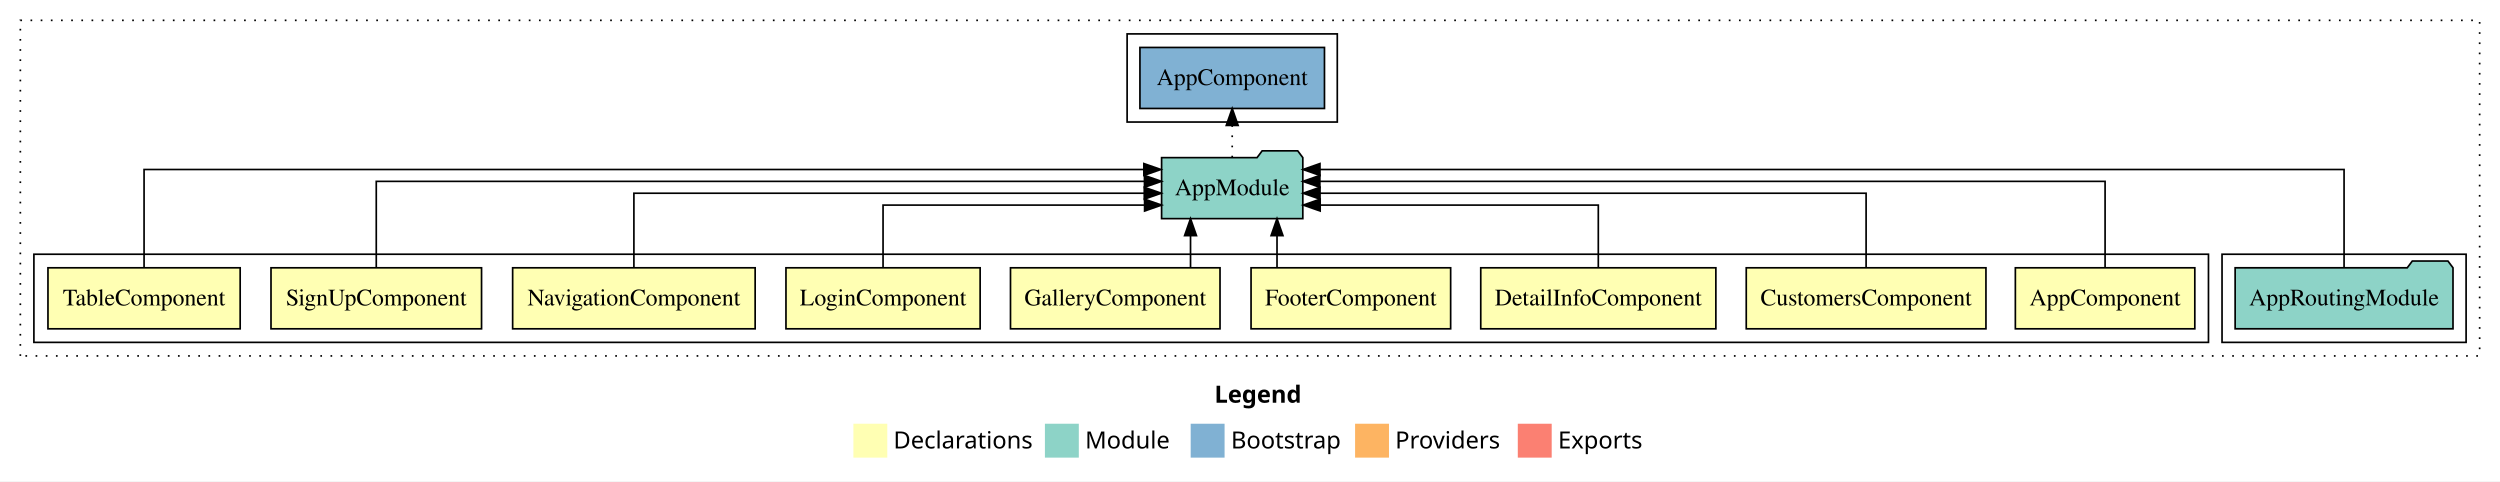
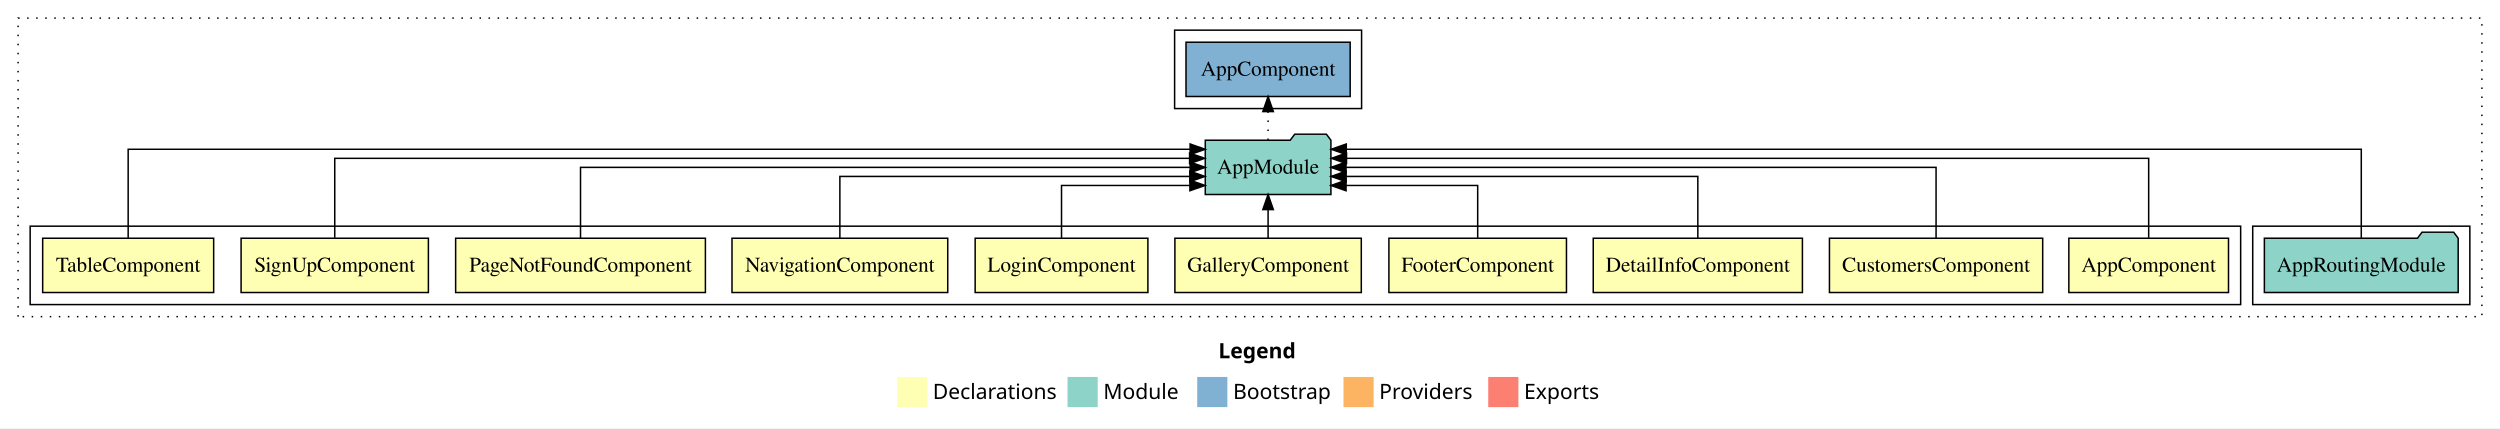
- <svg xmlns="http://www.w3.org/2000/svg" width="1475pt" height="284pt" viewBox="0.00 0.00 1475.00 284.00">
+ <svg xmlns="http://www.w3.org/2000/svg" width="1658pt" height="284pt" viewBox="0.00 0.00 1658.00 284.00">
  <g id="graph0" class="graph" transform="scale(1 1) rotate(0) translate(4 280)">
-     <polygon fill="white" stroke="transparent" points="-4,4 -4,-280 1471,-280 1471,4 -4,4" />
-     <text text-anchor="start" x="712.51" y="-42.4" font-family="sans-serif" font-weight="bold" font-size="14.00">Legend</text>
-     <polygon fill="#ffffb3" stroke="transparent" points="499.5,-10 499.5,-30 519.5,-30 519.5,-10 499.5,-10" />
-     <text text-anchor="start" x="523.13" y="-15.4" font-family="sans-serif" font-size="14.00">  Declarations</text>
-     <polygon fill="#8dd3c7" stroke="transparent" points="612.5,-10 612.5,-30 632.5,-30 632.5,-10 612.5,-10" />
-     <text text-anchor="start" x="636.23" y="-15.4" font-family="sans-serif" font-size="14.00">  Module</text>
-     <polygon fill="#80b1d3" stroke="transparent" points="698.5,-10 698.5,-30 718.5,-30 718.5,-10 698.5,-10" />
-     <text text-anchor="start" x="722.28" y="-15.4" font-family="sans-serif" font-size="14.00">  Bootstrap</text>
-     <polygon fill="#fdb462" stroke="transparent" points="795.5,-10 795.5,-30 815.5,-30 815.5,-10 795.5,-10" />
-     <text text-anchor="start" x="819.17" y="-15.4" font-family="sans-serif" font-size="14.00">  Providers</text>
-     <polygon fill="#fb8072" stroke="transparent" points="891.5,-10 891.5,-30 911.5,-30 911.5,-10 891.5,-10" />
-     <text text-anchor="start" x="915.23" y="-15.4" font-family="sans-serif" font-size="14.00">  Exports</text>
+     <polygon fill="white" stroke="transparent" points="-4,4 -4,-280 1654,-280 1654,4 -4,4" />
+     <text text-anchor="start" x="804.01" y="-42.4" font-family="sans-serif" font-weight="bold" font-size="14.00">Legend</text>
+     <polygon fill="#ffffb3" stroke="transparent" points="591,-10 591,-30 611,-30 611,-10 591,-10" />
+     <text text-anchor="start" x="614.63" y="-15.4" font-family="sans-serif" font-size="14.00">  Declarations</text>
+     <polygon fill="#8dd3c7" stroke="transparent" points="704,-10 704,-30 724,-30 724,-10 704,-10" />
+     <text text-anchor="start" x="727.73" y="-15.4" font-family="sans-serif" font-size="14.00">  Module</text>
+     <polygon fill="#80b1d3" stroke="transparent" points="790,-10 790,-30 810,-30 810,-10 790,-10" />
+     <text text-anchor="start" x="813.78" y="-15.4" font-family="sans-serif" font-size="14.00">  Bootstrap</text>
+     <polygon fill="#fdb462" stroke="transparent" points="887,-10 887,-30 907,-30 907,-10 887,-10" />
+     <text text-anchor="start" x="910.67" y="-15.4" font-family="sans-serif" font-size="14.00">  Providers</text>
+     <polygon fill="#fb8072" stroke="transparent" points="983,-10 983,-30 1003,-30 1003,-10 983,-10" />
+     <text text-anchor="start" x="1006.73" y="-15.4" font-family="sans-serif" font-size="14.00">  Exports</text>
    <g id="clust1" class="cluster">
-       <polygon fill="none" stroke="black" stroke-dasharray="1,5" points="8,-70 8,-268 1459,-268 1459,-70 8,-70" />
+       <polygon fill="none" stroke="black" stroke-dasharray="1,5" points="8,-70 8,-268 1642,-268 1642,-70 8,-70" />
    </g>
-     <g id="clust12" class="cluster">
-       <polygon fill="none" stroke="black" points="1307,-78 1307,-130 1451,-130 1451,-78 1307,-78" />
+     <g id="clust15" class="cluster">
+       <polygon fill="none" stroke="black" points="775,-208 775,-260 899,-260 899,-208 775,-208" />
    </g>
-     <g id="clust14" class="cluster">
-       <polygon fill="none" stroke="black" points="661,-208 661,-260 785,-260 785,-208 661,-208" />
+     <g id="clust13" class="cluster">
+       <polygon fill="none" stroke="black" points="1490,-78 1490,-130 1634,-130 1634,-78 1490,-78" />
    </g>
    <g id="clust2" class="cluster">
-       <polygon fill="none" stroke="black" points="16,-78 16,-130 1299,-130 1299,-78 16,-78" />
+       <polygon fill="none" stroke="black" points="16,-78 16,-130 1482,-130 1482,-78 16,-78" />
    </g>
    <g id="node1" class="node">
-       <polygon fill="#ffffb3" stroke="black" points="1290.94,-122 1185.06,-122 1185.06,-86 1290.94,-86 1290.94,-122" />
-       <text text-anchor="middle" x="1238" y="-99.8" font-family="Times,serif" font-size="14.00">AppComponent</text>
+       <polygon fill="#ffffb3" stroke="black" points="1473.94,-122 1368.06,-122 1368.06,-86 1473.94,-86 1473.94,-122" />
+       <text text-anchor="middle" x="1421" y="-99.8" font-family="Times,serif" font-size="14.00">AppComponent</text>
    </g>
-     <g id="node10" class="node">
-       <polygon fill="#8dd3c7" stroke="black" points="764.66,-187 761.66,-191 740.66,-191 737.66,-187 681.34,-187 681.34,-151 764.66,-151 764.66,-187" />
-       <text text-anchor="middle" x="723" y="-164.8" font-family="Times,serif" font-size="14.00">AppModule</text>
+     <g id="node11" class="node">
+       <polygon fill="#8dd3c7" stroke="black" points="878.66,-187 875.66,-191 854.66,-191 851.66,-187 795.34,-187 795.34,-151 878.66,-151 878.66,-187" />
+       <text text-anchor="middle" x="837" y="-164.8" font-family="Times,serif" font-size="14.00">AppModule</text>
    </g>
    <g id="edge1" class="edge">
-       <path fill="none" stroke="black" d="M1238,-122.13C1238,-142.57 1238,-173 1238,-173 1238,-173 774.71,-173 774.71,-173" />
-       <polygon fill="black" stroke="black" points="774.71,-169.5 764.71,-173 774.71,-176.5 774.71,-169.5" />
+       <path fill="none" stroke="black" d="M1421,-122.28C1421,-143.32 1421,-175 1421,-175 1421,-175 889,-175 889,-175" />
+       <polygon fill="black" stroke="black" points="889,-171.5 879,-175 889,-178.5 889,-171.5" />
    </g>
    <g id="node2" class="node">
-       <polygon fill="#ffffb3" stroke="black" points="1167.71,-122 1026.29,-122 1026.29,-86 1167.71,-86 1167.71,-122" />
-       <text text-anchor="middle" x="1097" y="-99.8" font-family="Times,serif" font-size="14.00">CustomersComponent</text>
+       <polygon fill="#ffffb3" stroke="black" points="1350.71,-122 1209.29,-122 1209.29,-86 1350.71,-86 1350.71,-122" />
+       <text text-anchor="middle" x="1280" y="-99.8" font-family="Times,serif" font-size="14.00">CustomersComponent</text>
    </g>
    <g id="edge2" class="edge">
-       <path fill="none" stroke="black" d="M1097,-122.27C1097,-140.56 1097,-166 1097,-166 1097,-166 774.81,-166 774.81,-166" />
-       <polygon fill="black" stroke="black" points="774.81,-162.5 764.81,-166 774.81,-169.5 774.81,-162.5" />
+       <path fill="none" stroke="black" d="M1280,-122.11C1280,-141.34 1280,-169 1280,-169 1280,-169 888.68,-169 888.68,-169" />
+       <polygon fill="black" stroke="black" points="888.68,-165.5 878.68,-169 888.68,-172.5 888.68,-165.5" />
    </g>
    <g id="node3" class="node">
-       <polygon fill="#ffffb3" stroke="black" points="1008.36,-122 869.64,-122 869.64,-86 1008.36,-86 1008.36,-122" />
-       <text text-anchor="middle" x="939" y="-99.8" font-family="Times,serif" font-size="14.00">DetailInfoComponent</text>
+       <polygon fill="#ffffb3" stroke="black" points="1191.36,-122 1052.64,-122 1052.64,-86 1191.36,-86 1191.36,-122" />
+       <text text-anchor="middle" x="1122" y="-99.8" font-family="Times,serif" font-size="14.00">DetailInfoComponent</text>
    </g>
    <g id="edge3" class="edge">
-       <path fill="none" stroke="black" d="M939,-122.01C939,-138.05 939,-159 939,-159 939,-159 774.9,-159 774.9,-159" />
-       <polygon fill="black" stroke="black" points="774.9,-155.5 764.9,-159 774.9,-162.5 774.9,-155.5" />
+       <path fill="none" stroke="black" d="M1122,-122.02C1122,-139.37 1122,-163 1122,-163 1122,-163 888.75,-163 888.75,-163" />
+       <polygon fill="black" stroke="black" points="888.75,-159.5 878.75,-163 888.75,-166.5 888.75,-159.5" />
    </g>
    <g id="node4" class="node">
-       <polygon fill="#ffffb3" stroke="black" points="851.88,-122 734.12,-122 734.12,-86 851.88,-86 851.88,-122" />
-       <text text-anchor="middle" x="793" y="-99.8" font-family="Times,serif" font-size="14.00">FooterComponent</text>
+       <polygon fill="#ffffb3" stroke="black" points="1034.88,-122 917.12,-122 917.12,-86 1034.88,-86 1034.88,-122" />
+       <text text-anchor="middle" x="976" y="-99.8" font-family="Times,serif" font-size="14.00">FooterComponent</text>
    </g>
    <g id="edge4" class="edge">
-       <path fill="none" stroke="black" d="M749.44,-122.11C749.44,-122.11 749.44,-140.99 749.44,-140.99" />
-       <polygon fill="black" stroke="black" points="745.94,-140.99 749.44,-150.99 752.94,-140.99 745.94,-140.99" />
+       <path fill="none" stroke="black" d="M976,-122.24C976,-137.57 976,-157 976,-157 976,-157 888.7,-157 888.7,-157" />
+       <polygon fill="black" stroke="black" points="888.7,-153.5 878.7,-157 888.7,-160.5 888.7,-153.5" />
    </g>
    <g id="node5" class="node">
-       <polygon fill="#ffffb3" stroke="black" points="715.81,-122 592.19,-122 592.19,-86 715.81,-86 715.81,-122" />
-       <text text-anchor="middle" x="654" y="-99.8" font-family="Times,serif" font-size="14.00">GalleryComponent</text>
+       <polygon fill="#ffffb3" stroke="black" points="898.81,-122 775.19,-122 775.19,-86 898.81,-86 898.81,-122" />
+       <text text-anchor="middle" x="837" y="-99.8" font-family="Times,serif" font-size="14.00">GalleryComponent</text>
    </g>
    <g id="edge5" class="edge">
-       <path fill="none" stroke="black" d="M698.41,-122.11C698.41,-122.11 698.41,-140.99 698.41,-140.99" />
-       <polygon fill="black" stroke="black" points="694.91,-140.99 698.41,-150.99 701.91,-140.99 694.91,-140.99" />
+       <path fill="none" stroke="black" d="M837,-122.11C837,-122.11 837,-140.99 837,-140.99" />
+       <polygon fill="black" stroke="black" points="833.5,-140.99 837,-150.99 840.5,-140.99 833.5,-140.99" />
    </g>
    <g id="node6" class="node">
-       <polygon fill="#ffffb3" stroke="black" points="574.28,-122 459.72,-122 459.72,-86 574.28,-86 574.28,-122" />
-       <text text-anchor="middle" x="517" y="-99.8" font-family="Times,serif" font-size="14.00">LoginComponent</text>
+       <polygon fill="#ffffb3" stroke="black" points="757.28,-122 642.72,-122 642.72,-86 757.28,-86 757.28,-122" />
+       <text text-anchor="middle" x="700" y="-99.8" font-family="Times,serif" font-size="14.00">LoginComponent</text>
    </g>
    <g id="edge6" class="edge">
-       <path fill="none" stroke="black" d="M517,-122.01C517,-138.05 517,-159 517,-159 517,-159 671.31,-159 671.31,-159" />
-       <polygon fill="black" stroke="black" points="671.31,-162.5 681.31,-159 671.31,-155.5 671.31,-162.5" />
+       <path fill="none" stroke="black" d="M700,-122.24C700,-137.57 700,-157 700,-157 700,-157 785.15,-157 785.15,-157" />
+       <polygon fill="black" stroke="black" points="785.15,-160.5 795.15,-157 785.15,-153.5 785.15,-160.5" />
    </g>
    <g id="node7" class="node">
-       <polygon fill="#ffffb3" stroke="black" points="441.54,-122 298.46,-122 298.46,-86 441.54,-86 441.54,-122" />
-       <text text-anchor="middle" x="370" y="-99.8" font-family="Times,serif" font-size="14.00">NavigationComponent</text>
+       <polygon fill="#ffffb3" stroke="black" points="624.54,-122 481.46,-122 481.46,-86 624.54,-86 624.54,-122" />
+       <text text-anchor="middle" x="553" y="-99.8" font-family="Times,serif" font-size="14.00">NavigationComponent</text>
    </g>
    <g id="edge7" class="edge">
-       <path fill="none" stroke="black" d="M370,-122.27C370,-140.56 370,-166 370,-166 370,-166 671.12,-166 671.12,-166" />
-       <polygon fill="black" stroke="black" points="671.12,-169.5 681.12,-166 671.12,-162.5 671.12,-169.5" />
+       <path fill="none" stroke="black" d="M553,-122.02C553,-139.37 553,-163 553,-163 553,-163 785.09,-163 785.09,-163" />
+       <polygon fill="black" stroke="black" points="785.09,-166.5 795.09,-163 785.09,-159.5 785.09,-166.5" />
    </g>
    <g id="node8" class="node">
+       <polygon fill="#ffffb3" stroke="black" points="463.82,-122 298.18,-122 298.18,-86 463.82,-86 463.82,-122" />
+       <text text-anchor="middle" x="381" y="-99.8" font-family="Times,serif" font-size="14.00">PageNotFoundComponent</text>
+     </g>
+     <g id="edge8" class="edge">
+       <path fill="none" stroke="black" d="M381,-122.11C381,-141.34 381,-169 381,-169 381,-169 785.32,-169 785.32,-169" />
+       <polygon fill="black" stroke="black" points="785.32,-172.5 795.32,-169 785.32,-165.5 785.32,-172.5" />
+     </g>
+     <g id="node9" class="node">
      <polygon fill="#ffffb3" stroke="black" points="280.11,-122 155.89,-122 155.89,-86 280.11,-86 280.11,-122" />
      <text text-anchor="middle" x="218" y="-99.8" font-family="Times,serif" font-size="14.00">SignUpComponent</text>
    </g>
-     <g id="edge8" class="edge">
-       <path fill="none" stroke="black" d="M218,-122.13C218,-142.57 218,-173 218,-173 218,-173 671.24,-173 671.24,-173" />
-       <polygon fill="black" stroke="black" points="671.24,-176.5 681.24,-173 671.24,-169.5 671.24,-176.5" />
+     <g id="edge9" class="edge">
+       <path fill="none" stroke="black" d="M218,-122.28C218,-143.32 218,-175 218,-175 218,-175 784.94,-175 784.94,-175" />
+       <polygon fill="black" stroke="black" points="784.94,-178.5 794.94,-175 784.94,-171.5 784.94,-178.5" />
    </g>
-     <g id="node9" class="node">
+     <g id="node10" class="node">
      <polygon fill="#ffffb3" stroke="black" points="137.7,-122 24.3,-122 24.3,-86 137.7,-86 137.7,-122" />
      <text text-anchor="middle" x="81" y="-99.8" font-family="Times,serif" font-size="14.00">TableComponent</text>
    </g>
-     <g id="edge9" class="edge">
-       <path fill="none" stroke="black" d="M81,-122.01C81,-144.49 81,-180 81,-180 81,-180 670.88,-180 670.88,-180" />
-       <polygon fill="black" stroke="black" points="670.88,-183.5 680.88,-180 670.88,-176.5 670.88,-183.5" />
+     <g id="edge10" class="edge">
+       <path fill="none" stroke="black" d="M81,-122.25C81,-145.02 81,-181 81,-181 81,-181 785.28,-181 785.28,-181" />
+       <polygon fill="black" stroke="black" points="785.28,-184.5 795.28,-181 785.28,-177.5 785.28,-184.5" />
+     </g>
+     <g id="node13" class="node">
+       <polygon fill="#80b1d3" stroke="black" points="891.44,-252 782.56,-252 782.56,-216 891.44,-216 891.44,-252" />
+       <text text-anchor="middle" x="837" y="-229.8" font-family="Times,serif" font-size="14.00">AppComponent </text>
+     </g>
+     <g id="edge12" class="edge">
+       <path fill="none" stroke="black" stroke-dasharray="1,5" d="M837,-187.11C837,-187.11 837,-205.99 837,-205.99" />
+       <polygon fill="black" stroke="black" points="833.5,-205.99 837,-215.99 840.5,-205.99 833.5,-205.99" />
    </g>
    <g id="node12" class="node">
-       <polygon fill="#80b1d3" stroke="black" points="777.44,-252 668.56,-252 668.56,-216 777.44,-216 777.44,-252" />
-       <text text-anchor="middle" x="723" y="-229.8" font-family="Times,serif" font-size="14.00">AppComponent </text>
+       <polygon fill="#8dd3c7" stroke="black" points="1626.27,-122 1623.27,-126 1602.27,-126 1599.27,-122 1497.73,-122 1497.73,-86 1626.27,-86 1626.27,-122" />
+       <text text-anchor="middle" x="1562" y="-99.8" font-family="Times,serif" font-size="14.00">AppRoutingModule</text>
    </g>
    <g id="edge11" class="edge">
-       <path fill="none" stroke="black" stroke-dasharray="1,5" d="M723,-187.11C723,-187.11 723,-205.99 723,-205.99" />
-       <polygon fill="black" stroke="black" points="719.5,-205.99 723,-215.99 726.5,-205.99 719.5,-205.99" />
-     </g>
-     <g id="node11" class="node">
-       <polygon fill="#8dd3c7" stroke="black" points="1443.27,-122 1440.27,-126 1419.27,-126 1416.27,-122 1314.73,-122 1314.73,-86 1443.27,-86 1443.27,-122" />
-       <text text-anchor="middle" x="1379" y="-99.8" font-family="Times,serif" font-size="14.00">AppRoutingModule</text>
-     </g>
-     <g id="edge10" class="edge">
-       <path fill="none" stroke="black" d="M1379,-122.01C1379,-144.49 1379,-180 1379,-180 1379,-180 774.78,-180 774.78,-180" />
-       <polygon fill="black" stroke="black" points="774.78,-176.5 764.78,-180 774.78,-183.5 774.78,-176.5" />
+       <path fill="none" stroke="black" d="M1562,-122.25C1562,-145.02 1562,-181 1562,-181 1562,-181 888.85,-181 888.85,-181" />
+       <polygon fill="black" stroke="black" points="888.85,-177.5 878.85,-181 888.85,-184.5 888.85,-177.5" />
    </g>
  </g>
</svg>
